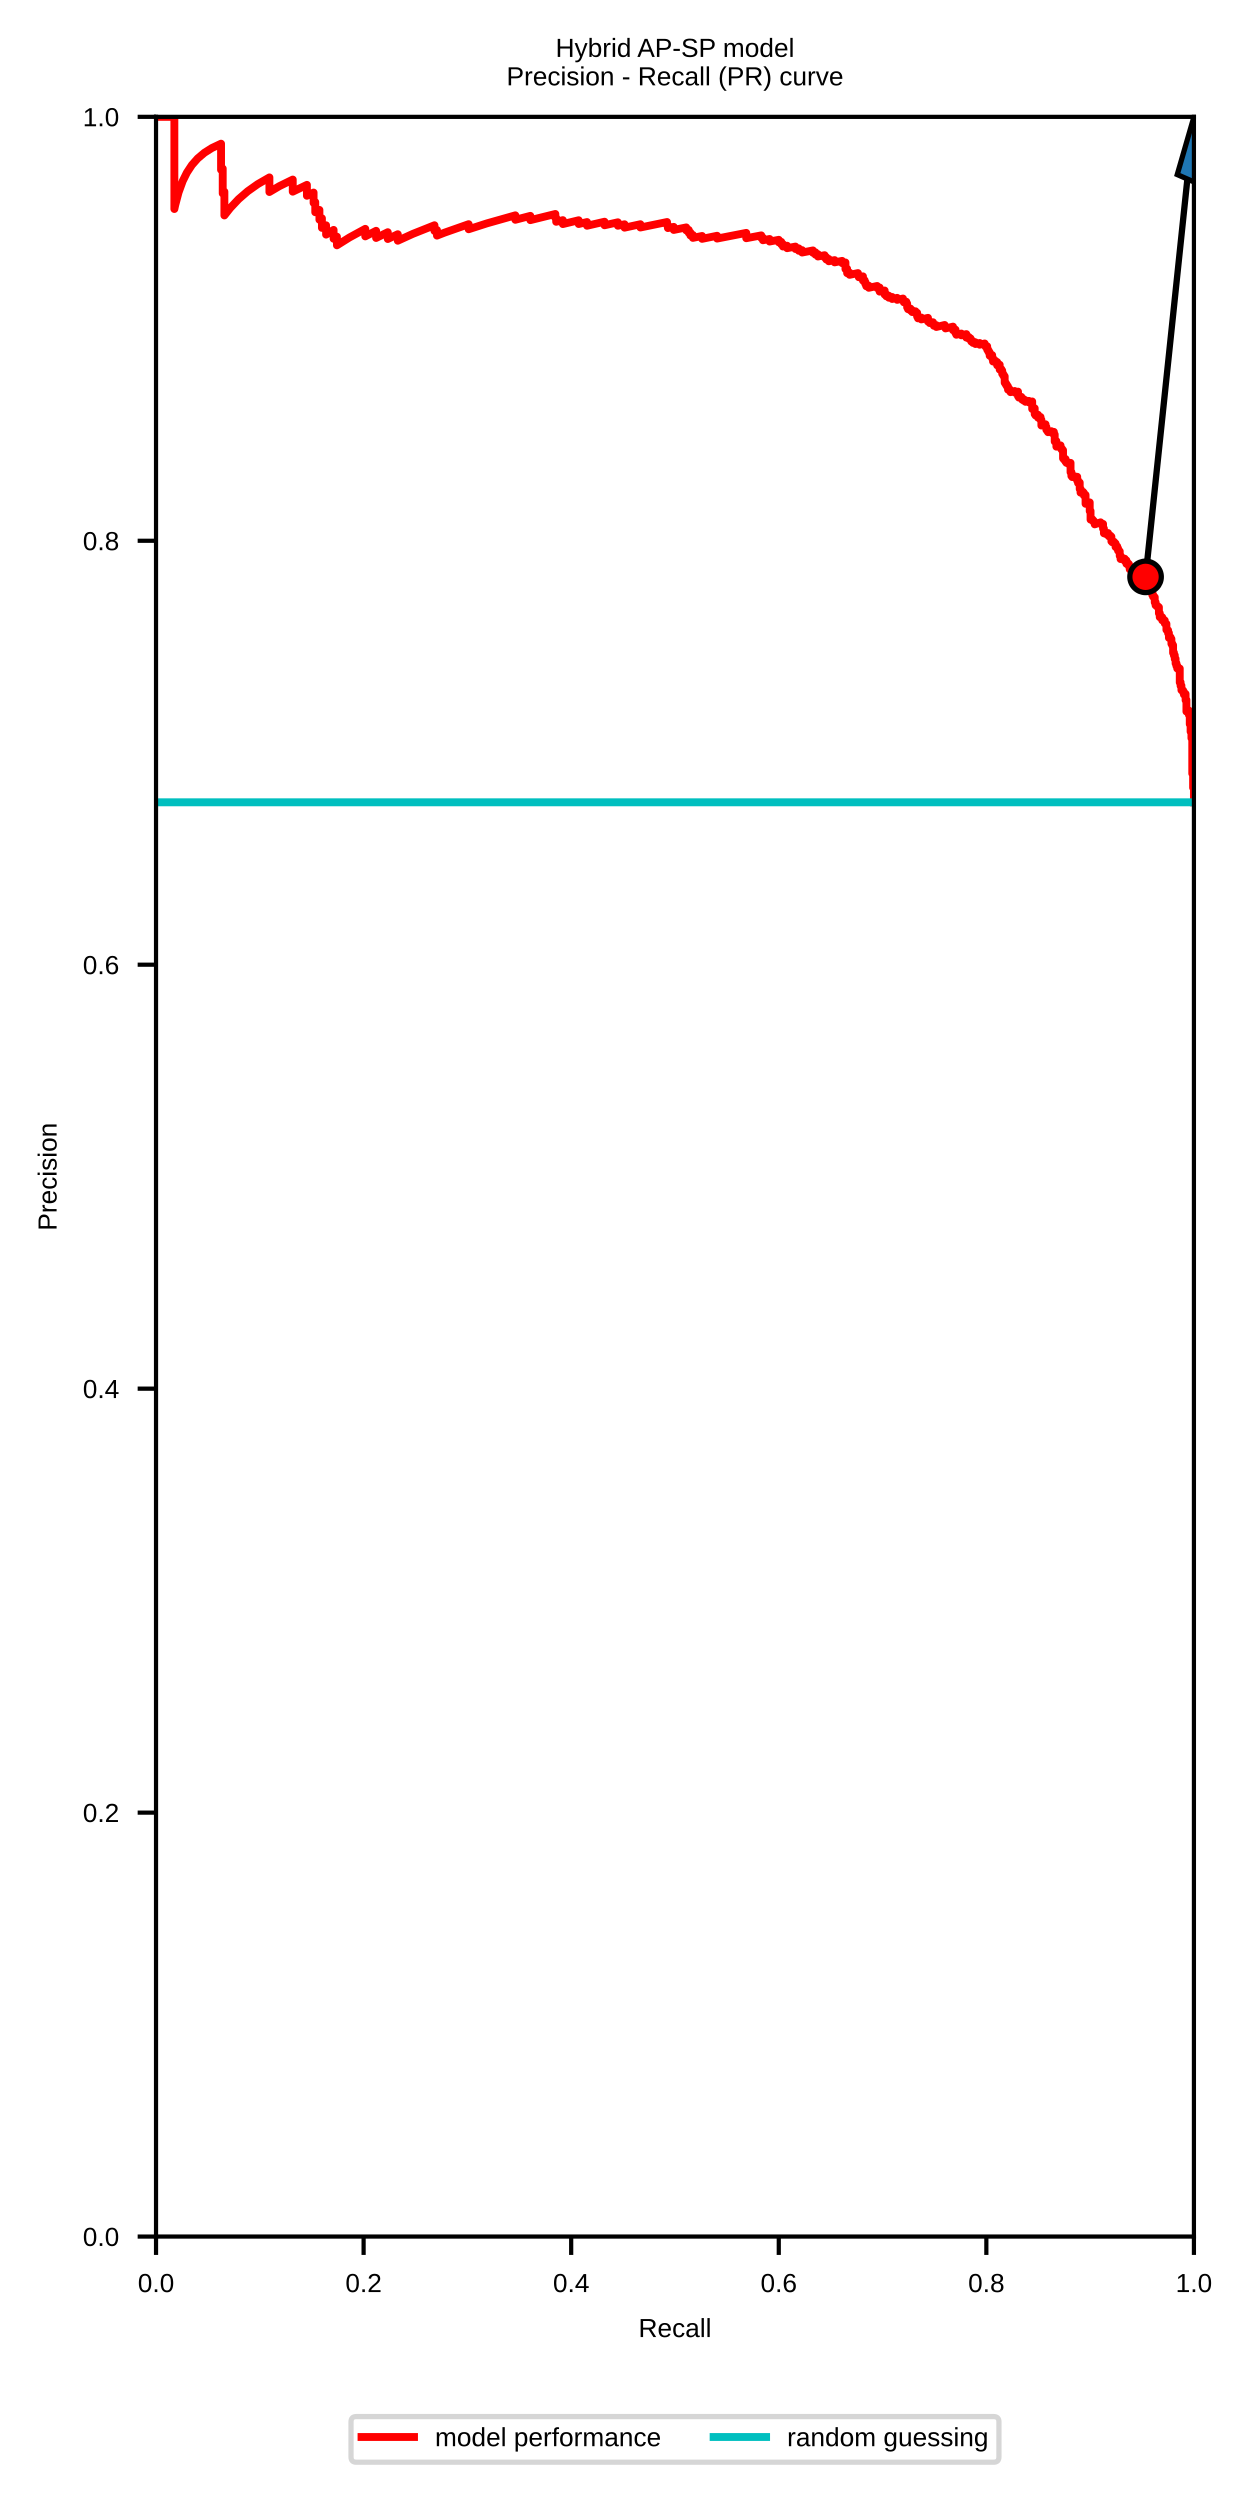
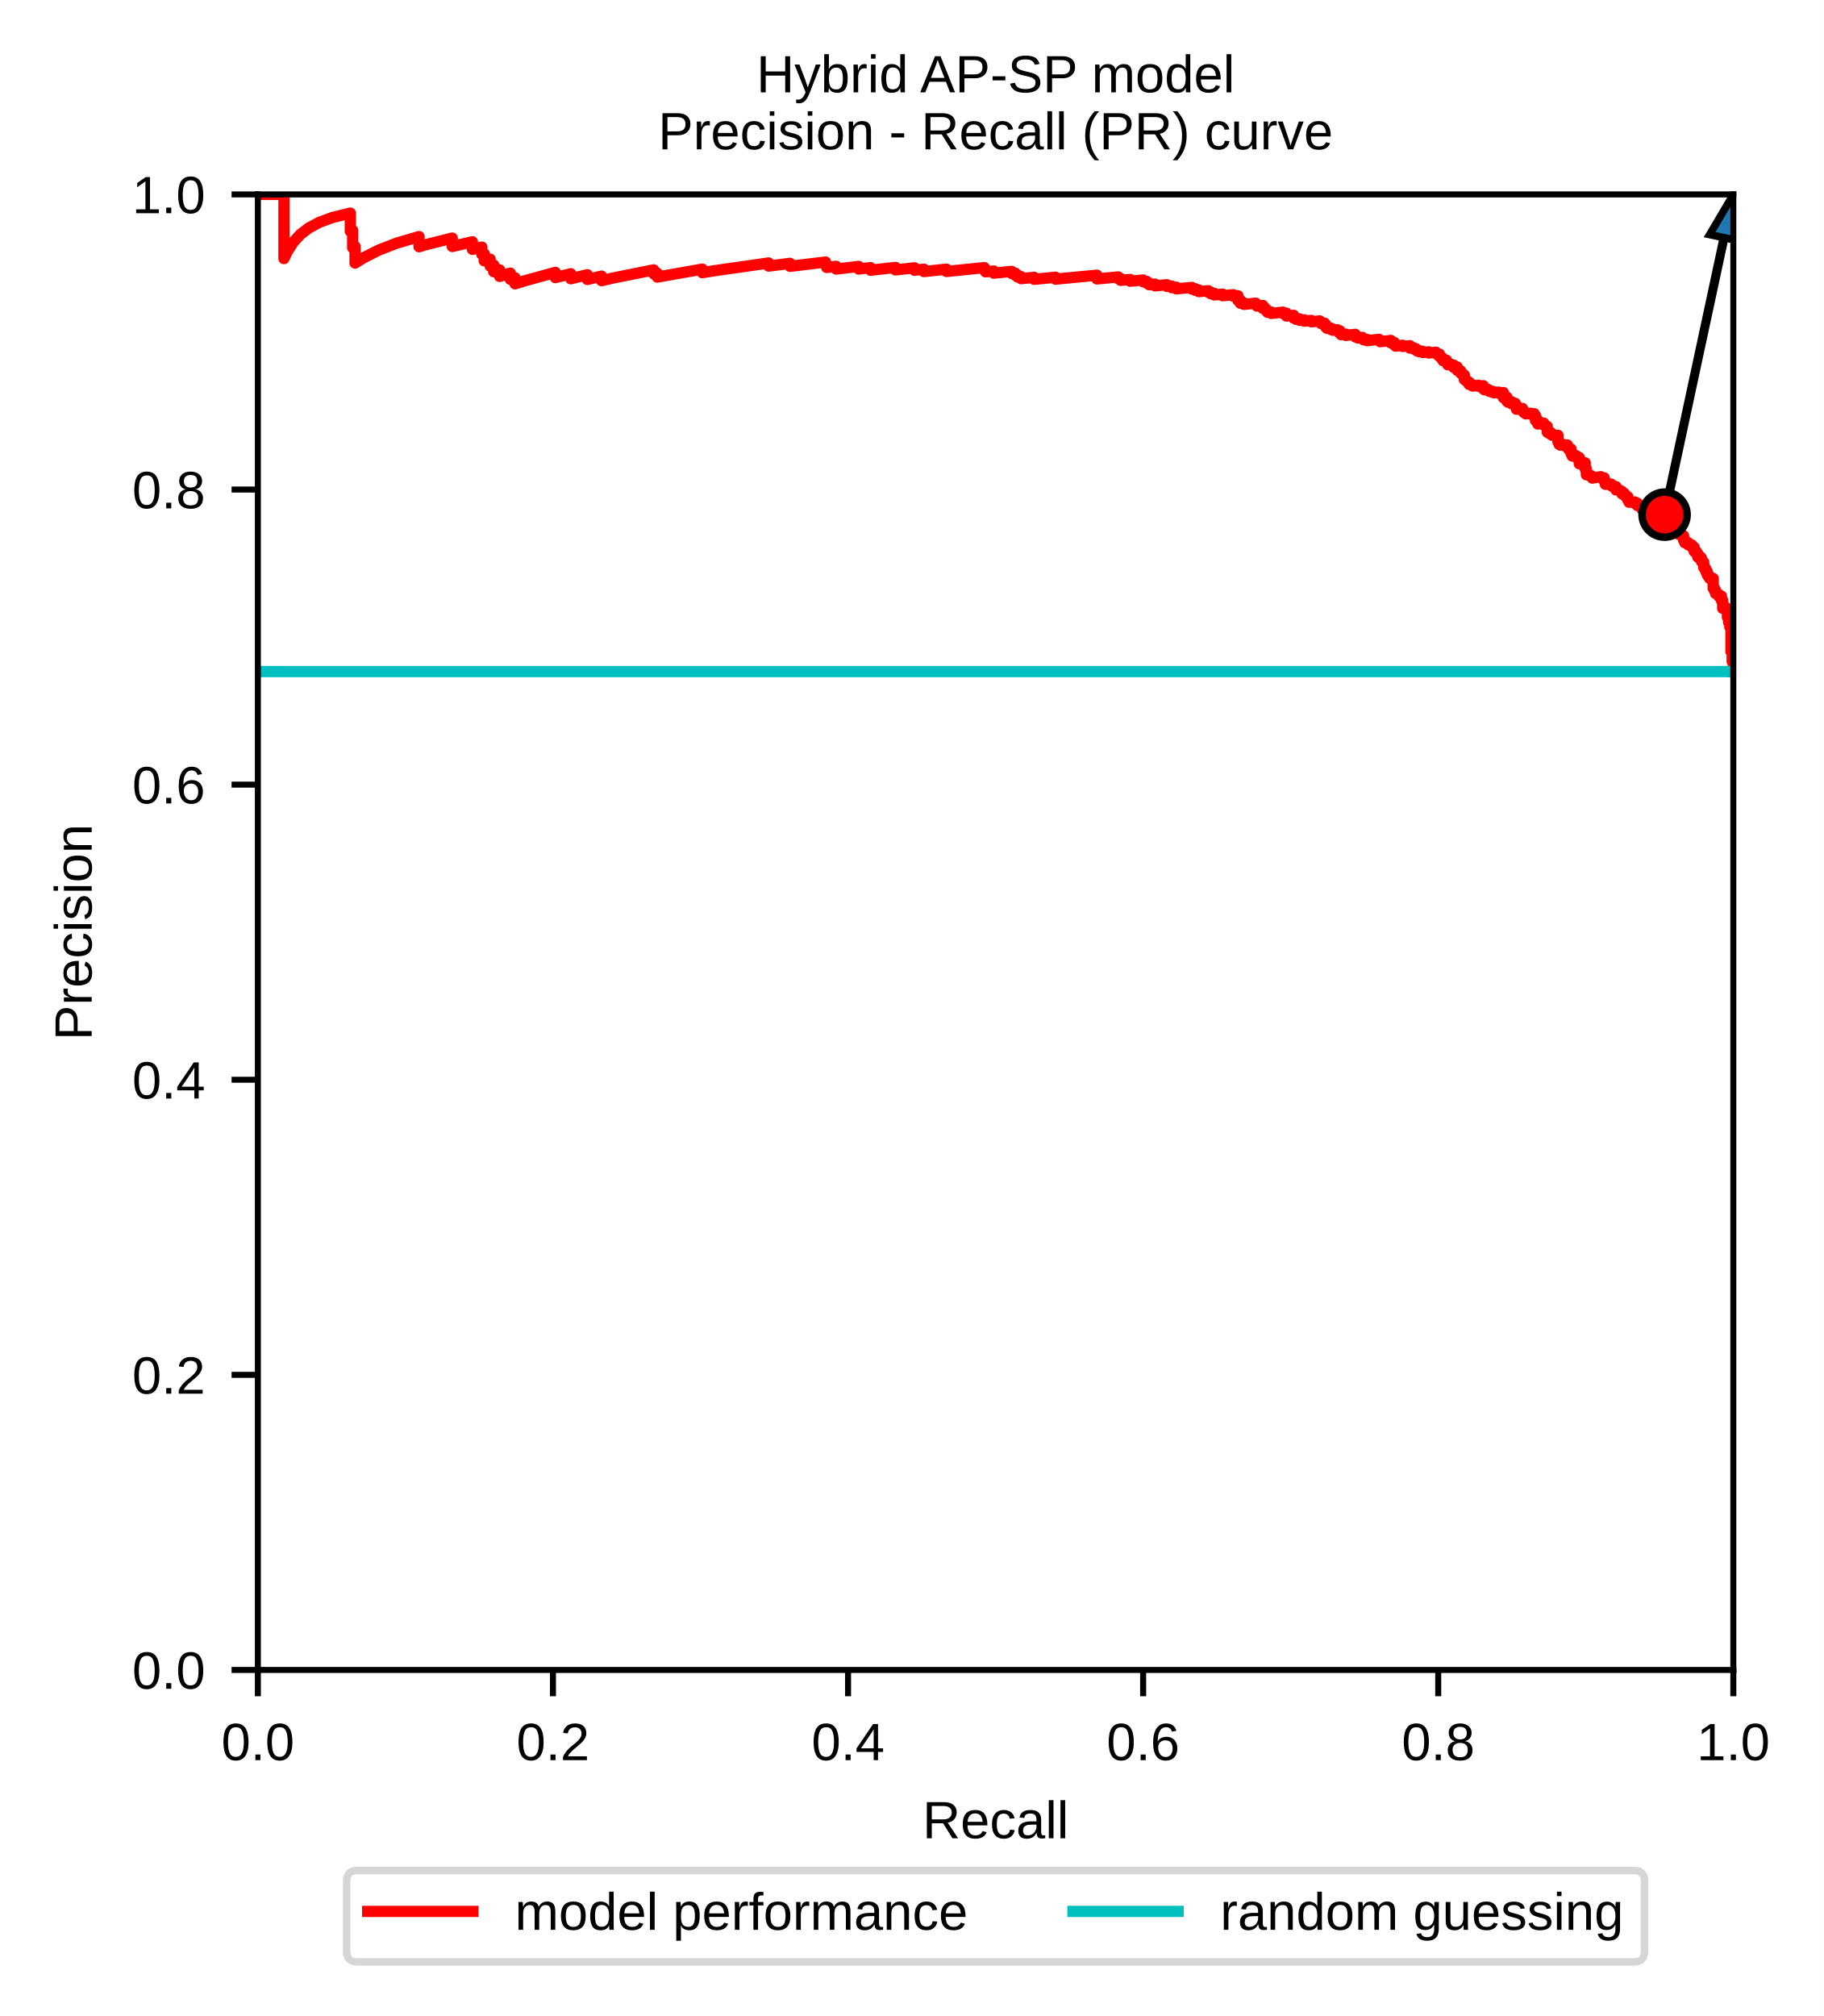
- <svg xmlns="http://www.w3.org/2000/svg" xmlns:xlink="http://www.w3.org/1999/xlink" width="238.114pt" height="476.242pt" viewBox="0 0 238.114 476.242" version="1.1">
+ <svg xmlns="http://www.w3.org/2000/svg" xmlns:xlink="http://www.w3.org/1999/xlink" width="242.838pt" height="268.396pt" viewBox="0 0 242.838 268.396" version="1.1">
  <defs>
    <style type="text/css">*{stroke-linejoin: round; stroke-linecap: butt}</style>
  </defs>
  <g id="figure_1">
    <g id="patch_1">
-       <path d="M 0 476.242  L 238.114 476.242  L 238.114 0  L 0 0  z " style="fill: #ffffff" />
+       <path d="M -0 268.396  L 242.838 268.396  L 242.838 0  L -0 0  z " style="fill: #ffffff" />
    </g>
    <g id="axes_1">
      <g id="patch_2">
-         <path d="M 29.723 426.055  L 227.439 426.055  L 227.439 22.26  L 29.723 22.26  z " style="fill: #ffffff" />
+         <path d="M 34.332 222.325  L 230.773 222.325  L 230.773 25.884  L 34.332 25.884  z " style="fill: #ffffff" />
      </g>
      <g id="patch_3">
-         <path d="M 227.439 22.26  L 228.127 34.952  L 226.291 34.146  L 218.325 109.933  L 218.132 109.849  L 226.098 34.062  L 224.261 33.257  z " clip-path="url(#p7055331d09)" style="fill: #1f77b4; stroke: #000000; stroke-linejoin: miter" />
+         <path d="M 230.773 25.884  L 231.456 32.058  L 229.632 31.667  L 221.717 68.536  L 221.525 68.495  L 229.44 31.625  L 227.615 31.234  z " clip-path="url(#pd82e2b19ee)" style="fill: #1f77b4; stroke: #000000; stroke-linejoin: miter" />
      </g>
      <g id="matplotlib.axis_1">
        <g id="xtick_1">
          <g id="line2d_1">
            <defs>
-               <path id="m038e27ab1d" d="M 0 0  L 0 3.5  " style="stroke: #000000; stroke-width: 0.8" />
+               <path id="m3e7836eedb" d="M 0 0  L 0 3.5  " style="stroke: #000000; stroke-width: 0.8" />
            </defs>
            <g>
-               <use xlink:href="#m038e27ab1d" x="29.723" y="426.055" style="stroke: #000000; stroke-width: 0.8" />
+               <use xlink:href="#m3e7836eedb" x="34.332" y="222.325" style="stroke: #000000; stroke-width: 0.8" />
            </g>
          </g>
          <g id="text_1">
-             <text style="font: 5px 'Arial'; text-anchor: middle" x="29.723" y="436.634" transform="rotate(-0 29.72266 436.6342)">0.0</text>
+             <text style="font: 7px 'Arial'; text-anchor: middle" x="34.332" y="234.335" transform="rotate(-0 34.33172 234.3354)">0.0</text>
          </g>
        </g>
        <g id="xtick_2">
          <g id="line2d_2">
            <g>
-               <use xlink:href="#m038e27ab1d" x="69.266" y="426.055" style="stroke: #000000; stroke-width: 0.8" />
+               <use xlink:href="#m3e7836eedb" x="73.62" y="222.325" style="stroke: #000000; stroke-width: 0.8" />
            </g>
          </g>
          <g id="text_2">
-             <text style="font: 5px 'Arial'; text-anchor: middle" x="69.266" y="436.634" transform="rotate(-0 69.26596 436.6342)">0.2</text>
+             <text style="font: 7px 'Arial'; text-anchor: middle" x="73.62" y="234.335" transform="rotate(-0 73.61991 234.3354)">0.2</text>
          </g>
        </g>
        <g id="xtick_3">
          <g id="line2d_3">
            <g>
-               <use xlink:href="#m038e27ab1d" x="108.809" y="426.055" style="stroke: #000000; stroke-width: 0.8" />
+               <use xlink:href="#m3e7836eedb" x="112.908" y="222.325" style="stroke: #000000; stroke-width: 0.8" />
            </g>
          </g>
          <g id="text_3">
-             <text style="font: 5px 'Arial'; text-anchor: middle" x="108.809" y="436.634" transform="rotate(-0 108.8093 436.6342)">0.4</text>
+             <text style="font: 7px 'Arial'; text-anchor: middle" x="112.908" y="234.335" transform="rotate(-0 112.9081 234.3354)">0.4</text>
          </g>
        </g>
        <g id="xtick_4">
          <g id="line2d_4">
            <g>
-               <use xlink:href="#m038e27ab1d" x="148.353" y="426.055" style="stroke: #000000; stroke-width: 0.8" />
+               <use xlink:href="#m3e7836eedb" x="152.196" y="222.325" style="stroke: #000000; stroke-width: 0.8" />
            </g>
          </g>
          <g id="text_4">
-             <text style="font: 5px 'Arial'; text-anchor: middle" x="148.353" y="436.634" transform="rotate(-0 148.3526 436.6342)">0.6</text>
+             <text style="font: 7px 'Arial'; text-anchor: middle" x="152.196" y="234.335" transform="rotate(-0 152.1963 234.3354)">0.6</text>
          </g>
        </g>
        <g id="xtick_5">
          <g id="line2d_5">
            <g>
-               <use xlink:href="#m038e27ab1d" x="187.896" y="426.055" style="stroke: #000000; stroke-width: 0.8" />
+               <use xlink:href="#m3e7836eedb" x="191.484" y="222.325" style="stroke: #000000; stroke-width: 0.8" />
            </g>
          </g>
          <g id="text_5">
-             <text style="font: 5px 'Arial'; text-anchor: middle" x="187.896" y="436.634" transform="rotate(-0 187.8959 436.6342)">0.8</text>
+             <text style="font: 7px 'Arial'; text-anchor: middle" x="191.484" y="234.335" transform="rotate(-0 191.4845 234.3354)">0.8</text>
          </g>
        </g>
        <g id="xtick_6">
          <g id="line2d_6">
            <g>
-               <use xlink:href="#m038e27ab1d" x="227.439" y="426.055" style="stroke: #000000; stroke-width: 0.8" />
+               <use xlink:href="#m3e7836eedb" x="230.773" y="222.325" style="stroke: #000000; stroke-width: 0.8" />
            </g>
          </g>
          <g id="text_6">
-             <text style="font: 5px 'Arial'; text-anchor: middle" x="227.439" y="436.634" transform="rotate(-0 227.4392 436.6342)">1.0</text>
+             <text style="font: 7px 'Arial'; text-anchor: middle" x="230.773" y="234.335" transform="rotate(-0 230.7727 234.3354)">1.0</text>
          </g>
        </g>
        <g id="text_7">
-           <text style="font: 5px 'Arial'; text-anchor: middle" x="128.581" y="445.207" transform="rotate(-0 128.5809 445.2068)">Recall</text>
+           <text style="font: 7px 'Arial'; text-anchor: middle" x="132.552" y="244.737" transform="rotate(-0 132.5522 244.7371)">Recall</text>
        </g>
      </g>
      <g id="matplotlib.axis_2">
        <g id="ytick_1">
          <g id="line2d_7">
            <defs>
-               <path id="mfa4f933c96" d="M 0 0  L -3.5 0  " style="stroke: #000000; stroke-width: 0.8" />
+               <path id="mf58de4b090" d="M 0 0  L -3.5 0  " style="stroke: #000000; stroke-width: 0.8" />
            </defs>
            <g>
-               <use xlink:href="#mfa4f933c96" x="29.723" y="426.055" style="stroke: #000000; stroke-width: 0.8" />
+               <use xlink:href="#mf58de4b090" x="34.332" y="222.325" style="stroke: #000000; stroke-width: 0.8" />
            </g>
          </g>
          <g id="text_8">
-             <text style="font: 5px 'Arial'; text-anchor: end" x="22.723" y="427.845" transform="rotate(-0 22.72266 427.8447)">0.0</text>
+             <text style="font: 7px 'Arial'; text-anchor: end" x="27.332" y="224.83" transform="rotate(-0 27.33172 224.8302)">0.0</text>
          </g>
        </g>
        <g id="ytick_2">
          <g id="line2d_8">
            <g>
-               <use xlink:href="#mfa4f933c96" x="29.723" y="345.296" style="stroke: #000000; stroke-width: 0.8" />
+               <use xlink:href="#mf58de4b090" x="34.332" y="183.037" style="stroke: #000000; stroke-width: 0.8" />
            </g>
          </g>
          <g id="text_9">
-             <text style="font: 5px 'Arial'; text-anchor: end" x="22.723" y="347.086" transform="rotate(-0 22.72266 347.0857)">0.2</text>
+             <text style="font: 7px 'Arial'; text-anchor: end" x="27.332" y="185.542" transform="rotate(-0 27.33172 185.542)">0.2</text>
          </g>
        </g>
        <g id="ytick_3">
          <g id="line2d_9">
            <g>
-               <use xlink:href="#mfa4f933c96" x="29.723" y="264.537" style="stroke: #000000; stroke-width: 0.8" />
+               <use xlink:href="#mf58de4b090" x="34.332" y="143.749" style="stroke: #000000; stroke-width: 0.8" />
            </g>
          </g>
          <g id="text_10">
-             <text style="font: 5px 'Arial'; text-anchor: end" x="22.723" y="266.327" transform="rotate(-0 22.72266 266.3266)">0.4</text>
+             <text style="font: 7px 'Arial'; text-anchor: end" x="27.332" y="146.254" transform="rotate(-0 27.33172 146.2538)">0.4</text>
          </g>
        </g>
        <g id="ytick_4">
          <g id="line2d_10">
            <g>
-               <use xlink:href="#mfa4f933c96" x="29.723" y="183.778" style="stroke: #000000; stroke-width: 0.8" />
+               <use xlink:href="#mf58de4b090" x="34.332" y="104.46" style="stroke: #000000; stroke-width: 0.8" />
            </g>
          </g>
          <g id="text_11">
-             <text style="font: 5px 'Arial'; text-anchor: end" x="22.723" y="185.568" transform="rotate(-0 22.72266 185.5676)">0.6</text>
+             <text style="font: 7px 'Arial'; text-anchor: end" x="27.332" y="106.966" transform="rotate(-0 27.33172 106.9656)">0.6</text>
          </g>
        </g>
        <g id="ytick_5">
          <g id="line2d_11">
            <g>
-               <use xlink:href="#mfa4f933c96" x="29.723" y="103.019" style="stroke: #000000; stroke-width: 0.8" />
+               <use xlink:href="#mf58de4b090" x="34.332" y="65.172" style="stroke: #000000; stroke-width: 0.8" />
            </g>
          </g>
          <g id="text_12">
-             <text style="font: 5px 'Arial'; text-anchor: end" x="22.723" y="104.809" transform="rotate(-0 22.72266 104.8085)">0.8</text>
+             <text style="font: 7px 'Arial'; text-anchor: end" x="27.332" y="67.677" transform="rotate(-0 27.33172 67.67742)">0.8</text>
          </g>
        </g>
        <g id="ytick_6">
          <g id="line2d_12">
            <g>
-               <use xlink:href="#mfa4f933c96" x="29.723" y="22.26" style="stroke: #000000; stroke-width: 0.8" />
+               <use xlink:href="#mf58de4b090" x="34.332" y="25.884" style="stroke: #000000; stroke-width: 0.8" />
            </g>
          </g>
          <g id="text_13">
-             <text style="font: 5px 'Arial'; text-anchor: end" x="22.723" y="24.049" transform="rotate(-0 22.72266 24.04945)">1.0</text>
+             <text style="font: 7px 'Arial'; text-anchor: end" x="27.332" y="28.389" transform="rotate(-0 27.33172 28.38923)">1.0</text>
          </g>
        </g>
        <g id="text_14">
-           <text style="font: 5px 'Arial'; text-anchor: middle" x="10.779" y="224.158" transform="rotate(-90 10.77891 224.1576)">Precision</text>
+           <text style="font: 7px 'Arial'; text-anchor: middle" x="12.21" y="124.104" transform="rotate(-90 12.21047 124.1045)">Precision</text>
        </g>
      </g>
      <g id="line2d_13">
-         <path d="M 227.439 152.835  L 227.439 149.984  L 227.28 150.055  L 227.28 147.298  L 227.122 147.367  L 227.122 140.55  L 226.963 140.618  L 226.963 139.312  L 226.804 139.379  L 226.804 137.895  L 226.645 137.962  L 226.645 136.127  L 226.486 136.193  L 226.486 135.351  L 226.01 135.548  L 226.01 133.333  L 225.851 133.398  L 225.851 132.191  L 225.533 132.321  L 225.533 131.8  L 225.375 131.865  L 225.375 131.517  L 225.216 131.581  L 225.216 131.407  L 225.057 131.472  L 225.057 130.595  L 224.898 130.66  L 224.898 129.955  L 224.739 130.019  L 224.739 127.344  L 224.422 127.471  L 224.422 127.291  L 224.263 127.354  L 224.263 126.812  L 224.104 126.875  L 224.104 126.331  L 223.945 126.394  L 223.945 125.482  L 223.787 125.545  L 223.787 124.811  L 223.628 124.874  L 223.628 124.321  L 223.469 124.383  L 223.469 122.898  L 223.31 122.96  L 223.31 122.586  L 223.151 122.648  L 223.151 121.71  L 222.993 121.771  L 222.993 121.394  L 222.675 121.517  L 222.675 120.569  L 222.516 120.63  L 222.516 120.058  L 222.357 120.119  L 222.357 119.928  L 222.199 119.989  L 222.199 118.836  L 222.04 118.897  L 222.04 118.704  L 221.881 118.765  L 221.881 118.184  L 221.722 118.244  L 221.722 118.05  L 221.404 118.171  L 221.404 117.586  L 221.246 117.647  L 221.246 117.451  L 220.928 117.572  L 220.928 116.787  L 220.769 116.847  L 220.769 115.662  L 220.61 115.722  L 220.61 115.523  L 220.452 115.583  L 220.452 115.384  L 220.293 115.444  L 220.293 115.244  L 220.134 115.304  L 220.134 114.704  L 219.975 114.764  L 219.975 113.759  L 219.816 113.818  L 219.816 113.616  L 219.658 113.675  L 219.658 113.271  L 219.499 113.33  L 219.499 112.721  L 219.34 112.779  L 219.34 112.372  L 219.181 112.43  L 219.181 112.226  L 219.022 112.285  L 219.022 111.875  L 218.864 111.934  L 218.864 110.904  L 218.705 110.963  L 218.705 110.756  L 218.546 110.814  L 218.546 110.607  L 218.387 110.665  L 218.387 110.25  L 218.228 110.308  L 218.228 109.891  L 217.117 110.298  L 217.117 110.088  L 216.958 110.146  L 216.958 109.727  L 216.64 109.843  L 216.64 109.632  L 216.481 109.691  L 216.481 109.057  L 216.323 109.115  L 216.323 108.479  L 215.687 108.71  L 215.687 108.284  L 215.211 108.457  L 215.211 107.814  L 215.052 107.872  L 215.052 107.442  L 214.893 107.5  L 214.893 107.284  L 214.576 107.399  L 214.576 106.75  L 214.258 106.865  L 214.258 106.43  L 213.94 106.545  L 213.94 106.327  L 213.464 106.499  L 213.464 105.842  L 213.305 105.899  L 213.305 105.019  L 213.146 105.076  L 213.146 104.854  L 212.988 104.911  L 212.988 104.468  L 212.829 104.525  L 212.829 104.08  L 212.511 104.194  L 212.511 103.523  L 212.352 103.58  L 212.352 103.356  L 212.194 103.412  L 212.194 103.188  L 211.876 103.3  L 211.876 103.075  L 211.717 103.132  L 211.717 102.228  L 211.558 102.284  L 211.558 102.057  L 211.241 102.169  L 211.241 101.942  L 211.082 101.998  L 211.082 101.541  L 210.605 101.709  L 210.605 101.48  L 210.288 101.592  L 210.288 100.672  L 210.129 100.728  L 210.129 99.802  L 209.811 99.913  L 209.811 99.68  L 209.653 99.736  L 209.653 99.503  L 208.541 99.891  L 208.541 99.422  L 208.382 99.478  L 208.382 99.243  L 208.223 99.298  L 208.223 99.063  L 208.065 99.118  L 208.065 98.882  L 207.747 98.993  L 207.747 97.33  L 207.588 97.385  L 207.588 95.704  L 206.794 95.973  L 206.794 94.271  L 206.476 94.377  L 206.476 93.887  L 206.318 93.94  L 206.318 93.694  L 205.841 93.853  L 205.841 93.112  L 205.682 93.165  L 205.682 91.921  L 205.365 92.026  L 205.365 91.525  L 205.206 91.577  L 205.206 90.823  L 204.73 90.978  L 204.73 90.726  L 204.253 90.881  L 204.253 90.627  L 204.094 90.679  L 204.094 89.916  L 203.936 89.968  L 203.936 88.173  L 203.459 88.324  L 203.459 88.066  L 203.141 88.167  L 203.141 87.908  L 202.983 87.958  L 202.983 87.438  L 202.665 87.539  L 202.665 87.278  L 202.506 87.328  L 202.506 85.754  L 202.347 85.803  L 202.347 85.539  L 202.189 85.588  L 202.189 85.324  L 202.03 85.373  L 202.03 84.842  L 201.236 85.087  L 201.236 84.017  L 200.918 84.114  L 200.918 82.766  L 200.759 82.813  L 200.759 82.271  L 200.283 82.413  L 200.283 82.141  L 199.648 82.331  L 199.648 82.058  L 199.489 82.105  L 199.489 81.831  L 199.33 81.879  L 199.33 81.328  L 199.171 81.376  L 199.171 80.823  L 198.377 81.059  L 198.377 79.945  L 198.218 79.992  L 198.218 79.432  L 197.742 79.571  L 197.742 79.008  L 197.266 79.146  L 197.266 78.864  L 197.107 78.91  L 197.107 77.774  L 196.63 77.91  L 196.63 76.476  L 195.995 76.656  L 195.995 76.367  L 195.36 76.546  L 195.36 76.256  L 195.042 76.346  L 195.042 76.055  L 194.725 76.144  L 194.725 75.852  L 194.566 75.897  L 194.566 75.604  L 194.089 75.738  L 194.089 75.444  L 193.931 75.489  L 193.931 74.604  L 193.295 74.781  L 193.295 74.484  L 192.501 74.705  L 192.501 74.407  L 192.343 74.451  L 192.343 74.152  L 192.025 74.24  L 192.025 73.64  L 191.866 73.684  L 191.866 73.382  L 191.707 73.426  L 191.707 73.124  L 191.548 73.167  L 191.548 72.864  L 191.39 72.908  L 191.39 71.69  L 191.231 71.733  L 191.231 71.427  L 191.072 71.469  L 191.072 71.163  L 190.913 71.205  L 190.913 70.589  L 190.754 70.631  L 190.754 70.323  L 190.437 70.406  L 190.437 69.475  L 189.96 69.599  L 189.96 68.974  L 189.643 69.056  L 189.643 68.743  L 189.166 68.865  L 189.166 68.235  L 189.008 68.276  L 189.008 67.642  L 188.531 67.763  L 188.531 67.126  L 188.372 67.166  L 188.372 66.846  L 188.214 66.886  L 188.214 66.566  L 188.055 66.605  L 188.055 65.962  L 187.737 66.041  L 187.737 65.718  L 187.578 65.757  L 187.578 65.433  L 186.625 65.667  L 186.625 65.341  L 185.831 65.537  L 185.831 65.209  L 185.355 65.327  L 185.355 64.997  L 185.037 65.076  L 185.037 64.745  L 184.879 64.784  L 184.879 64.453  L 184.561 64.531  L 184.561 64.198  L 184.084 64.314  L 184.084 63.646  L 183.132 63.877  L 183.132 63.54  L 182.179 63.772  L 182.179 63.433  L 182.02 63.471  L 182.02 62.791  L 181.544 62.905  L 181.544 62.221  L 180.114 62.563  L 180.114 62.217  L 179.955 62.255  L 179.955 61.908  L 178.367 62.29  L 178.367 61.939  L 177.891 62.054  L 177.891 61.702  L 177.732 61.74  L 177.732 61.387  L 177.097 61.54  L 177.097 61.185  L 176.779 61.261  L 176.779 60.548  L 175.509 60.849  L 175.509 60.489  L 174.874 60.641  L 174.874 60.278  L 174.715 60.316  L 174.715 59.589  L 174.397 59.663  L 174.397 59.298  L 173.762 59.446  L 173.762 59.079  L 173.444 59.153  L 173.444 58.784  L 172.968 58.895  L 172.968 58.524  L 172.809 58.561  L 172.809 57.817  L 172.65 57.853  L 172.65 57.479  L 172.174 57.587  L 172.174 57.212  L 172.015 57.247  L 172.015 56.871  L 170.903 57.12  L 170.903 56.74  L 169.951 56.955  L 169.951 56.572  L 169.315 56.715  L 169.315 56.33  L 168.839 56.437  L 168.839 56.05  L 168.521 56.121  L 168.521 55.344  L 167.568 55.554  L 167.568 54.769  L 167.092 54.873  L 167.092 54.478  L 165.504 54.824  L 165.504 54.425  L 165.027 54.529  L 165.027 54.127  L 164.869 54.162  L 164.869 53.759  L 164.71 53.793  L 164.71 53.389  L 164.392 53.456  L 164.392 52.644  L 163.598 52.81  L 163.598 52.401  L 163.439 52.434  L 163.439 52.023  L 161.851 52.354  L 161.851 51.938  L 161.375 52.037  L 161.375 51.199  L 161.057 51.264  L 161.057 49.998  L 160.422 50.124  L 160.422 49.698  L 158.993 49.98  L 158.993 49.55  L 157.881 49.77  L 157.881 49.335  L 157.405 49.43  L 157.405 48.992  L 157.087 49.054  L 157.087 48.615  L 155.817 48.863  L 155.817 48.419  L 155.34 48.511  L 155.34 48.065  L 154.864 48.157  L 154.864 47.707  L 152.799 48.107  L 152.799 47.65  L 152.164 47.773  L 152.164 47.313  L 151.529 47.435  L 151.529 46.972  L 149.941 47.278  L 149.941 46.808  L 149.147 46.962  L 149.147 46.488  L 148.829 46.548  L 148.829 46.072  L 148.353 46.162  L 148.353 45.683  L 146.606 46.013  L 146.606 45.526  L 145.335 45.767  L 145.335 45.274  L 145.018 45.334  L 145.018 44.839  L 142.159 45.38  L 142.159 44.364  L 136.601 45.447  L 136.601 44.913  L 133.742 45.5  L 133.742 44.952  L 131.995 45.317  L 131.995 44.759  L 131.519 44.858  L 131.519 44.296  L 131.201 44.361  L 131.201 43.796  L 130.725 43.892  L 130.725 43.322  L 128.343 43.804  L 128.343 43.22  L 127.231 43.447  L 127.231 42.855  L 127.072 42.887  L 127.072 42.293  L 121.99 43.339  L 121.99 42.714  L 118.973 43.369  L 118.973 42.723  L 117.703 43.003  L 117.703 42.346  L 115.162 42.913  L 115.162 42.236  L 111.827 43.005  L 111.827 42.301  L 110.239 42.677  L 110.239 41.957  L 107.221 42.685  L 107.221 41.938  L 105.951 42.25  L 105.951 41.488  L 105.792 41.527  L 105.792 40.761  L 101.028 41.936  L 101.028 41.121  L 98.169 41.87  L 98.169 41.02  L 92.77 42.546  L 89.276 43.673  L 89.276 42.705  L 84.67 44.325  L 83.241 44.882  L 83.241 43.811  L 82.765 43.994  L 82.765 42.909  L 78.636 44.555  L 75.777 45.858  L 75.777 44.62  L 73.871 45.53  L 73.871 44.235  L 71.648 45.334  L 71.648 43.969  L 69.584 45.03  L 69.584 43.593  L 66.566 45.24  L 64.184 46.732  L 64.184 45.083  L 63.549 45.487  L 63.549 43.796  L 62.12 44.693  L 62.12 42.919  L 61.326 43.411  L 61.326 41.58  L 60.849 41.862  L 60.849 39.988  L 60.055 40.431  L 60.055 38.493  L 59.737 38.658  L 59.737 36.681  L 58.467 37.295  L 58.467 35.216  L 55.767 36.512  L 55.767 34.207  L 53.226 35.456  L 51.321 36.579  L 51.321 33.797  L 49.097 35.079  L 47.192 36.428  L 45.445 37.941  L 43.857 39.628  L 42.745 41.041  L 42.745 36.512  L 42.427 36.855  L 42.427 32.109  L 42.11 32.355  L 42.11 27.371  L 40.363 28.198  L 38.934 29.104  L 37.663 30.178  L 36.551 31.437  L 35.599 32.886  L 34.805 34.496  L 34.01 36.681  L 33.375 39.085  L 33.216 39.816  L 33.216 22.26  L 29.723 22.26  L 29.723 22.26  " clip-path="url(#p7055331d09)" style="fill: none; stroke: #ff0000; stroke-width: 1.5; stroke-linecap: square" />
+         <path d="M 230.773 89.407  L 230.773 88.02  L 230.615 88.054  L 230.615 87.981  L 230.615 86.713  L 230.457 86.747  L 230.457 86.672  L 230.457 83.431  L 230.299 83.463  L 230.299 83.384  L 230.299 82.828  L 230.142 82.861  L 230.142 82.781  L 230.142 82.139  L 229.984 82.171  L 229.984 82.091  L 229.984 81.279  L 229.826 81.311  L 229.826 81.229  L 229.826 80.901  L 229.353 80.997  L 229.353 80.915  L 229.353 79.92  L 229.195 79.951  L 229.195 79.868  L 229.195 79.364  L 228.879 79.427  L 228.879 79.343  L 228.879 79.174  L 228.721 79.205  L 228.721 79.121  L 228.721 79.036  L 228.406 79.014  L 228.406 78.588  L 228.248 78.619  L 228.248 78.533  L 228.248 78.276  L 228.09 78.307  L 228.09 78.221  L 228.09 77.006  L 227.617 77.011  L 227.617 76.747  L 227.459 76.778  L 227.459 76.69  L 227.459 76.513  L 227.301 76.544  L 227.301 76.455  L 227.301 76.1  L 227.144 76.131  L 227.144 76.042  L 227.144 75.774  L 226.986 75.804  L 226.986 75.715  L 226.986 75.535  L 226.828 75.566  L 226.828 75.476  L 226.828 74.843  L 226.67 74.873  L 226.67 74.782  L 226.67 74.691  L 226.512 74.722  L 226.512 74.63  L 226.512 74.265  L 226.355 74.295  L 226.355 74.203  L 226.355 74.111  L 226.039 74.171  L 226.039 74.079  L 226.039 73.71  L 225.881 73.74  L 225.881 73.647  L 225.881 73.461  L 225.566 73.428  L 225.566 72.867  L 225.25 72.832  L 225.25 72.55  L 224.777 72.543  L 224.777 72.259  L 224.304 72.252  L 224.304 71.87  L 224.146 71.899  L 224.146 71.804  L 224.146 71.323  L 223.83 71.284  L 223.83 71.187  L 223.515 71.149  L 223.515 70.857  L 223.357 70.886  L 223.357 70.788  L 223.357 70.397  L 223.041 70.356  L 223.041 70.16  L 222.883 70.188  L 222.883 70.09  L 222.883 69.892  L 222.726 69.92  L 222.726 69.821  L 222.726 69.722  L 222.41 69.68  L 222.41 69.481  L 222.252 69.509  L 222.252 69.409  L 222.252 69.008  L 221.937 68.964  L 221.937 68.864  L 221.779 68.892  L 221.779 68.791  L 221.779 68.69  L 221.621 68.718  L 221.621 68.617  L 221.621 68.515  L 220.359 68.64  L 220.359 68.435  L 219.886 68.418  L 219.886 68.11  L 219.728 68.138  L 219.728 68.035  L 219.728 67.828  L 219.097 67.941  L 219.097 67.837  L 219.097 67.733  L 218.623 67.818  L 218.623 67.714  L 218.623 67.505  L 218.466 67.533  L 218.466 67.429  L 218.466 67.324  L 217.992 67.303  L 217.992 66.987  L 217.677 67.043  L 217.677 66.937  L 217.677 66.831  L 216.888 66.865  L 216.888 66.546  L 216.73 66.573  L 216.73 66.467  L 216.73 66.145  L 216.414 66.093  L 216.414 65.877  L 216.257 65.905  L 216.257 65.797  L 216.257 65.688  L 215.941 65.744  L 215.941 65.635  L 215.941 65.418  L 215.625 65.363  L 215.625 65.254  L 215.152 65.227  L 215.152 64.787  L 214.679 64.759  L 214.679 64.648  L 214.521 64.675  L 214.521 64.564  L 214.521 64.453  L 213.732 64.478  L 213.732 64.031  L 213.574 64.058  L 213.574 63.945  L 213.574 63.607  L 213.259 63.661  L 213.259 63.548  L 213.101 63.575  L 213.101 63.462  L 211.996 63.65  L 211.996 63.422  L 211.839 63.449  L 211.839 63.335  L 211.681 63.362  L 211.681 63.247  L 211.523 63.274  L 211.523 63.16  L 211.207 63.213  L 211.207 62.405  L 211.05 62.431  L 211.05 61.614  L 210.261 61.745  L 210.261 60.916  L 209.945 60.968  L 209.945 60.729  L 209.787 60.755  L 209.787 60.636  L 209.314 60.713  L 209.314 60.352  L 209.156 60.378  L 209.156 59.773  L 208.841 59.824  L 208.841 59.581  L 208.683 59.606  L 208.683 59.239  L 208.21 59.314  L 208.21 59.192  L 207.736 59.267  L 207.736 59.144  L 207.578 59.169  L 207.578 58.798  L 207.421 58.823  L 207.421 57.95  L 206.947 58.023  L 206.947 57.898  L 206.632 57.947  L 206.632 57.821  L 206.474 57.845  L 206.474 57.592  L 206.158 57.641  L 206.158 57.514  L 206.001 57.539  L 206.001 56.773  L 205.843 56.797  L 205.843 56.668  L 205.685 56.692  L 205.685 56.564  L 205.527 56.587  L 205.527 56.329  L 204.738 56.448  L 204.738 55.928  L 204.423 55.975  L 204.423 55.319  L 204.265 55.342  L 204.265 55.078  L 203.792 55.148  L 203.792 55.015  L 203.16 55.108  L 203.16 54.975  L 203.003 54.998  L 203.003 54.865  L 202.845 54.888  L 202.845 54.62  L 202.687 54.643  L 202.687 54.374  L 201.898 54.489  L 201.898 53.947  L 201.74 53.97  L 201.74 53.697  L 201.267 53.765  L 201.267 53.491  L 200.794 53.558  L 200.794 53.421  L 200.636 53.443  L 200.636 52.891  L 200.163 52.957  L 200.163 52.26  L 199.531 52.347  L 199.531 52.206  L 198.9 52.293  L 198.9 52.152  L 198.585 52.196  L 198.585 52.054  L 198.269 52.098  L 198.269 51.956  L 198.111 51.978  L 198.111 51.835  L 197.638 51.9  L 197.638 51.758  L 197.48 51.779  L 197.48 51.349  L 196.849 51.435  L 196.849 51.29  L 196.06 51.398  L 196.06 51.253  L 195.902 51.274  L 195.902 51.129  L 195.587 51.172  L 195.587 50.879  L 195.429 50.901  L 195.429 50.754  L 195.271 50.775  L 195.271 50.628  L 195.114 50.65  L 195.114 50.502  L 194.956 50.523  L 194.956 49.931  L 194.798 49.952  L 194.798 49.803  L 194.64 49.824  L 194.64 49.674  L 194.482 49.695  L 194.482 49.396  L 194.325 49.416  L 194.325 49.266  L 194.009 49.306  L 194.009 48.854  L 193.536 48.914  L 193.536 48.61  L 193.22 48.65  L 193.22 48.497  L 192.747 48.557  L 192.747 48.25  L 192.589 48.27  L 192.589 47.962  L 192.116 48.021  L 192.116 47.711  L 191.958 47.73  L 191.958 47.575  L 191.8 47.594  L 191.8 47.438  L 191.642 47.457  L 191.642 47.145  L 191.327 47.183  L 191.327 47.026  L 191.169 47.045  L 191.169 46.887  L 190.222 47.001  L 190.222 46.842  L 189.433 46.938  L 189.433 46.778  L 188.96 46.835  L 188.96 46.675  L 188.644 46.713  L 188.644 46.553  L 188.487 46.571  L 188.487 46.41  L 188.171 46.448  L 188.171 46.286  L 187.698 46.343  L 187.698 46.018  L 186.751 46.13  L 186.751 45.966  L 185.804 46.079  L 185.804 45.914  L 185.646 45.933  L 185.646 45.602  L 185.173 45.657  L 185.173 45.324  L 183.753 45.491  L 183.753 45.322  L 183.595 45.341  L 183.595 45.172  L 182.017 45.358  L 182.017 45.187  L 181.544 45.243  L 181.544 45.072  L 181.386 45.091  L 181.386 44.919  L 180.755 44.993  L 180.755 44.82  L 180.44 44.857  L 180.44 44.51  L 179.177 44.657  L 179.177 44.482  L 178.546 44.556  L 178.546 44.379  L 178.388 44.398  L 178.388 44.044  L 178.073 44.08  L 178.073 43.903  L 177.442 43.975  L 177.442 43.796  L 177.126 43.832  L 177.126 43.653  L 176.653 43.706  L 176.653 43.526  L 176.495 43.544  L 176.495 43.182  L 176.337 43.199  L 176.337 43.018  L 175.864 43.07  L 175.864 42.888  L 175.706 42.905  L 175.706 42.722  L 174.602 42.843  L 174.602 42.658  L 173.655 42.762  L 173.655 42.576  L 173.024 42.646  L 173.024 42.459  L 172.55 42.511  L 172.55 42.323  L 172.235 42.357  L 172.235 41.979  L 171.288 42.081  L 171.288 41.699  L 170.815 41.75  L 170.815 41.557  L 169.237 41.726  L 169.237 41.532  L 168.764 41.582  L 168.764 41.387  L 168.606 41.404  L 168.606 41.208  L 168.448 41.224  L 168.448 41.028  L 168.132 41.061  L 168.132 40.665  L 167.344 40.746  L 167.344 40.547  L 167.186 40.563  L 167.186 40.363  L 165.608 40.524  L 165.608 40.322  L 165.135 40.37  L 165.135 39.963  L 164.819 39.994  L 164.819 39.378  L 164.188 39.439  L 164.188 39.232  L 162.768 39.37  L 162.768 39.16  L 161.663 39.267  L 161.663 39.056  L 161.19 39.102  L 161.19 38.889  L 160.874 38.919  L 160.874 38.705  L 159.612 38.826  L 159.612 38.61  L 159.139 38.655  L 159.139 38.438  L 158.665 38.482  L 158.665 38.264  L 156.614 38.458  L 156.614 38.236  L 155.983 38.296  L 155.983 38.072  L 155.352 38.132  L 155.352 37.906  L 153.774 38.055  L 153.774 37.826  L 152.985 37.901  L 152.985 37.67  L 152.67 37.7  L 152.67 37.468  L 152.196 37.512  L 152.196 37.279  L 150.461 37.439  L 150.461 37.203  L 149.198 37.32  L 149.198 37.08  L 148.883 37.109  L 148.883 36.868  L 146.043 37.132  L 146.043 36.637  L 140.52 37.164  L 140.52 36.905  L 137.68 37.19  L 137.68 36.923  L 135.945 37.101  L 135.945 36.829  L 135.471 36.878  L 135.471 36.604  L 135.156 36.636  L 135.156 36.361  L 134.682 36.408  L 134.682 36.131  L 132.316 36.365  L 132.316 36.081  L 131.211 36.191  L 131.211 35.903  L 131.053 35.919  L 131.053 35.63  L 126.004 36.139  L 126.004 35.834  L 123.006 36.153  L 123.006 35.839  L 121.744 35.975  L 121.744 35.656  L 119.219 35.931  L 119.219 35.602  L 115.906 35.976  L 115.906 35.634  L 114.328 35.816  L 114.328 35.466  L 111.33 35.821  L 111.33 35.457  L 110.068 35.609  L 110.068 35.238  L 109.91 35.257  L 109.91 34.884  L 105.177 35.456  L 105.177 35.06  L 102.337 35.424  L 102.337 35.011  L 94.921 36.07  L 93.501 36.301  L 93.501 35.83  L 87.505 36.889  L 87.505 36.368  L 87.032 36.457  L 87.032 35.929  L 81.509 37.038  L 80.089 37.364  L 80.089 36.762  L 78.196 37.204  L 78.196 36.575  L 75.987 37.109  L 75.987 36.445  L 73.935 36.961  L 73.935 36.262  L 69.833 37.391  L 68.571 37.79  L 68.571 36.987  L 67.94 37.184  L 67.94 36.361  L 66.52 36.797  L 66.52 35.934  L 65.731 36.174  L 65.731 35.283  L 65.257 35.42  L 65.257 34.508  L 64.468 34.724  L 64.468 33.781  L 64.153 33.861  L 64.153 32.9  L 62.891 33.198  L 62.891 32.187  L 60.208 32.817  L 60.208 31.696  L 56.737 32.566  L 55.79 32.85  L 55.79 31.497  L 52.792 32.378  L 50.426 33.297  L 48.374 34.333  L 47.27 35.021  L 47.27 32.817  L 46.954 32.984  L 46.954 30.675  L 46.639 30.795  L 46.639 28.371  L 44.272 28.953  L 42.536 29.59  L 41.116 30.349  L 40.012 31.193  L 39.065 32.221  L 38.276 33.439  L 37.803 34.425  L 37.803 25.884  L 34.332 25.884  L 34.332 25.884  " clip-path="url(#pd82e2b19ee)" style="fill: none; stroke: #ff0000; stroke-width: 1.5; stroke-linecap: square" />
      </g>
      <g id="line2d_14">
        <defs>
-           <path id="m6ce6b50562" d="M 0 3  C 0.796 3 1.559 2.684 2.121 2.121  C 2.684 1.559 3 0.796 3 0  C 3 -0.796 2.684 -1.559 2.121 -2.121  C 1.559 -2.684 0.796 -3 0 -3  C -0.796 -3 -1.559 -2.684 -2.121 -2.121  C -2.684 -1.559 -3 -0.796 -3 0  C -3 0.796 -2.684 1.559 -2.121 2.121  C -1.559 2.684 -0.796 3 0 3  z " style="stroke: #000000" />
+           <path id="ma300e962c0" d="M 0 3  C 0.796 3 1.559 2.684 2.121 2.121  C 2.684 1.559 3 0.796 3 0  C 3 -0.796 2.684 -1.559 2.121 -2.121  C 1.559 -2.684 0.796 -3 0 -3  C -0.796 -3 -1.559 -2.684 -2.121 -2.121  C -2.684 -1.559 -3 -0.796 -3 0  C -3 0.796 -2.684 1.559 -2.121 2.121  C -1.559 2.684 -0.796 3 0 3  z " style="stroke: #000000" />
        </defs>
-         <g clip-path="url(#p7055331d09)">
-           <use xlink:href="#m6ce6b50562" x="218.228" y="109.891" style="fill: #ff0000; stroke: #000000" />
+         <g clip-path="url(#pd82e2b19ee)">
+           <use xlink:href="#ma300e962c0" x="221.621" y="68.515" style="fill: #ff0000; stroke: #000000" />
        </g>
      </g>
      <g id="line2d_15">
-         <path d="M 29.723 152.835  L 227.439 152.835  " clip-path="url(#p7055331d09)" style="fill: none; stroke: #00bfbf; stroke-width: 1.5; stroke-linecap: square" />
+         <path d="M 34.332 89.407  L 230.773 89.407  " clip-path="url(#pd82e2b19ee)" style="fill: none; stroke: #00bfbf; stroke-width: 1.5; stroke-linecap: square" />
      </g>
      <g id="patch_4">
-         <path d="M 29.723 426.055  L 29.723 22.26  " style="fill: none; stroke: #000000; stroke-width: 0.8; stroke-linejoin: miter; stroke-linecap: square" />
+         <path d="M 34.332 222.325  L 34.332 25.884  " style="fill: none; stroke: #000000; stroke-width: 0.8; stroke-linejoin: miter; stroke-linecap: square" />
      </g>
      <g id="patch_5">
-         <path d="M 227.439 426.055  L 227.439 22.26  " style="fill: none; stroke: #000000; stroke-width: 0.8; stroke-linejoin: miter; stroke-linecap: square" />
+         <path d="M 230.773 222.325  L 230.773 25.884  " style="fill: none; stroke: #000000; stroke-width: 0.8; stroke-linejoin: miter; stroke-linecap: square" />
      </g>
      <g id="patch_6">
-         <path d="M 29.723 426.055  L 227.439 426.055  " style="fill: none; stroke: #000000; stroke-width: 0.8; stroke-linejoin: miter; stroke-linecap: square" />
+         <path d="M 34.332 222.325  L 230.773 222.325  " style="fill: none; stroke: #000000; stroke-width: 0.8; stroke-linejoin: miter; stroke-linecap: square" />
      </g>
      <g id="patch_7">
-         <path d="M 29.723 22.26  L 227.439 22.26  " style="fill: none; stroke: #000000; stroke-width: 0.8; stroke-linejoin: miter; stroke-linecap: square" />
+         <path d="M 34.332 25.884  L 230.773 25.884  " style="fill: none; stroke: #000000; stroke-width: 0.8; stroke-linejoin: miter; stroke-linecap: square" />
      </g>
      <g id="text_15">
-         <text style="font: 5px 'Arial'" transform="translate(105.838 10.83984)">Hybrid AP-SP model</text>
-         <text style="font: 5px 'Arial'" transform="translate(96.49108 16.26)">Precision - Recall (PR) curve</text>
+         <text style="font: 7px 'Arial'" transform="translate(100.712 12.29578)">Hybrid AP-SP model</text>
+         <text style="font: 7px 'Arial'" transform="translate(87.62641 19.884)">Precision - Recall (PR) curve</text>
      </g>
      <g id="legend_1">
        <g id="patch_8">
-           <path d="M 67.868 469.042  L 189.294 469.042  Q 190.294 469.042 190.294 468.042  L 190.294 461.35  Q 190.294 460.35 189.294 460.35  L 67.868 460.35  Q 66.868 460.35 66.868 461.35  L 66.868 468.042  Q 66.868 469.042 67.868 469.042  z " style="fill: #ffffff; opacity: 0.8; stroke: #cccccc; stroke-linejoin: miter" />
+           <path d="M 47.554 261.196  L 217.551 261.196  Q 218.951 261.196 218.951 259.796  L 218.951 250.427  Q 218.951 249.027 217.551 249.027  L 47.554 249.027  Q 46.154 249.027 46.154 250.427  L 46.154 259.796  Q 46.154 261.196 47.554 261.196  z " style="fill: #ffffff; opacity: 0.8; stroke: #cccccc; stroke-linejoin: miter" />
        </g>
        <g id="line2d_16">
-           <path d="M 68.868 464.24  L 73.868 464.24  L 78.868 464.24  " style="fill: none; stroke: #ff0000; stroke-width: 1.5; stroke-linecap: square" />
+           <path d="M 48.954 254.472  L 55.954 254.472  L 62.954 254.472  " style="fill: none; stroke: #ff0000; stroke-width: 1.5; stroke-linecap: square" />
        </g>
        <g id="text_16">
-           <text style="font: 5px 'Arial'; text-anchor: start" x="82.868" y="465.99" transform="rotate(-0 82.86764 465.99)">model performance</text>
+           <text style="font: 7px 'Arial'; text-anchor: start" x="68.554" y="256.922" transform="rotate(-0 68.5536 256.9224)">model performance</text>
        </g>
        <g id="line2d_17">
-           <path d="M 135.94 464.24  L 140.94 464.24  L 145.94 464.24  " style="fill: none; stroke: #00bfbf; stroke-width: 1.5; stroke-linecap: square" />
+           <path d="M 142.855 254.472  L 149.855 254.472  L 156.855 254.472  " style="fill: none; stroke: #00bfbf; stroke-width: 1.5; stroke-linecap: square" />
        </g>
        <g id="text_17">
-           <text style="font: 5px 'Arial'; text-anchor: start" x="149.94" y="465.99" transform="rotate(-0 149.9403 465.99)">random guessing</text>
+           <text style="font: 7px 'Arial'; text-anchor: start" x="162.455" y="256.922" transform="rotate(-0 162.4553 256.9224)">random guessing</text>
        </g>
      </g>
    </g>
  </g>
  <defs>
-     <clipPath id="p7055331d09">
-       <rect x="29.723" y="22.26" width="197.717" height="403.795" />
+     <clipPath id="pd82e2b19ee">
+       <rect x="34.332" y="25.884" width="196.441" height="196.441" />
    </clipPath>
  </defs>
</svg>
